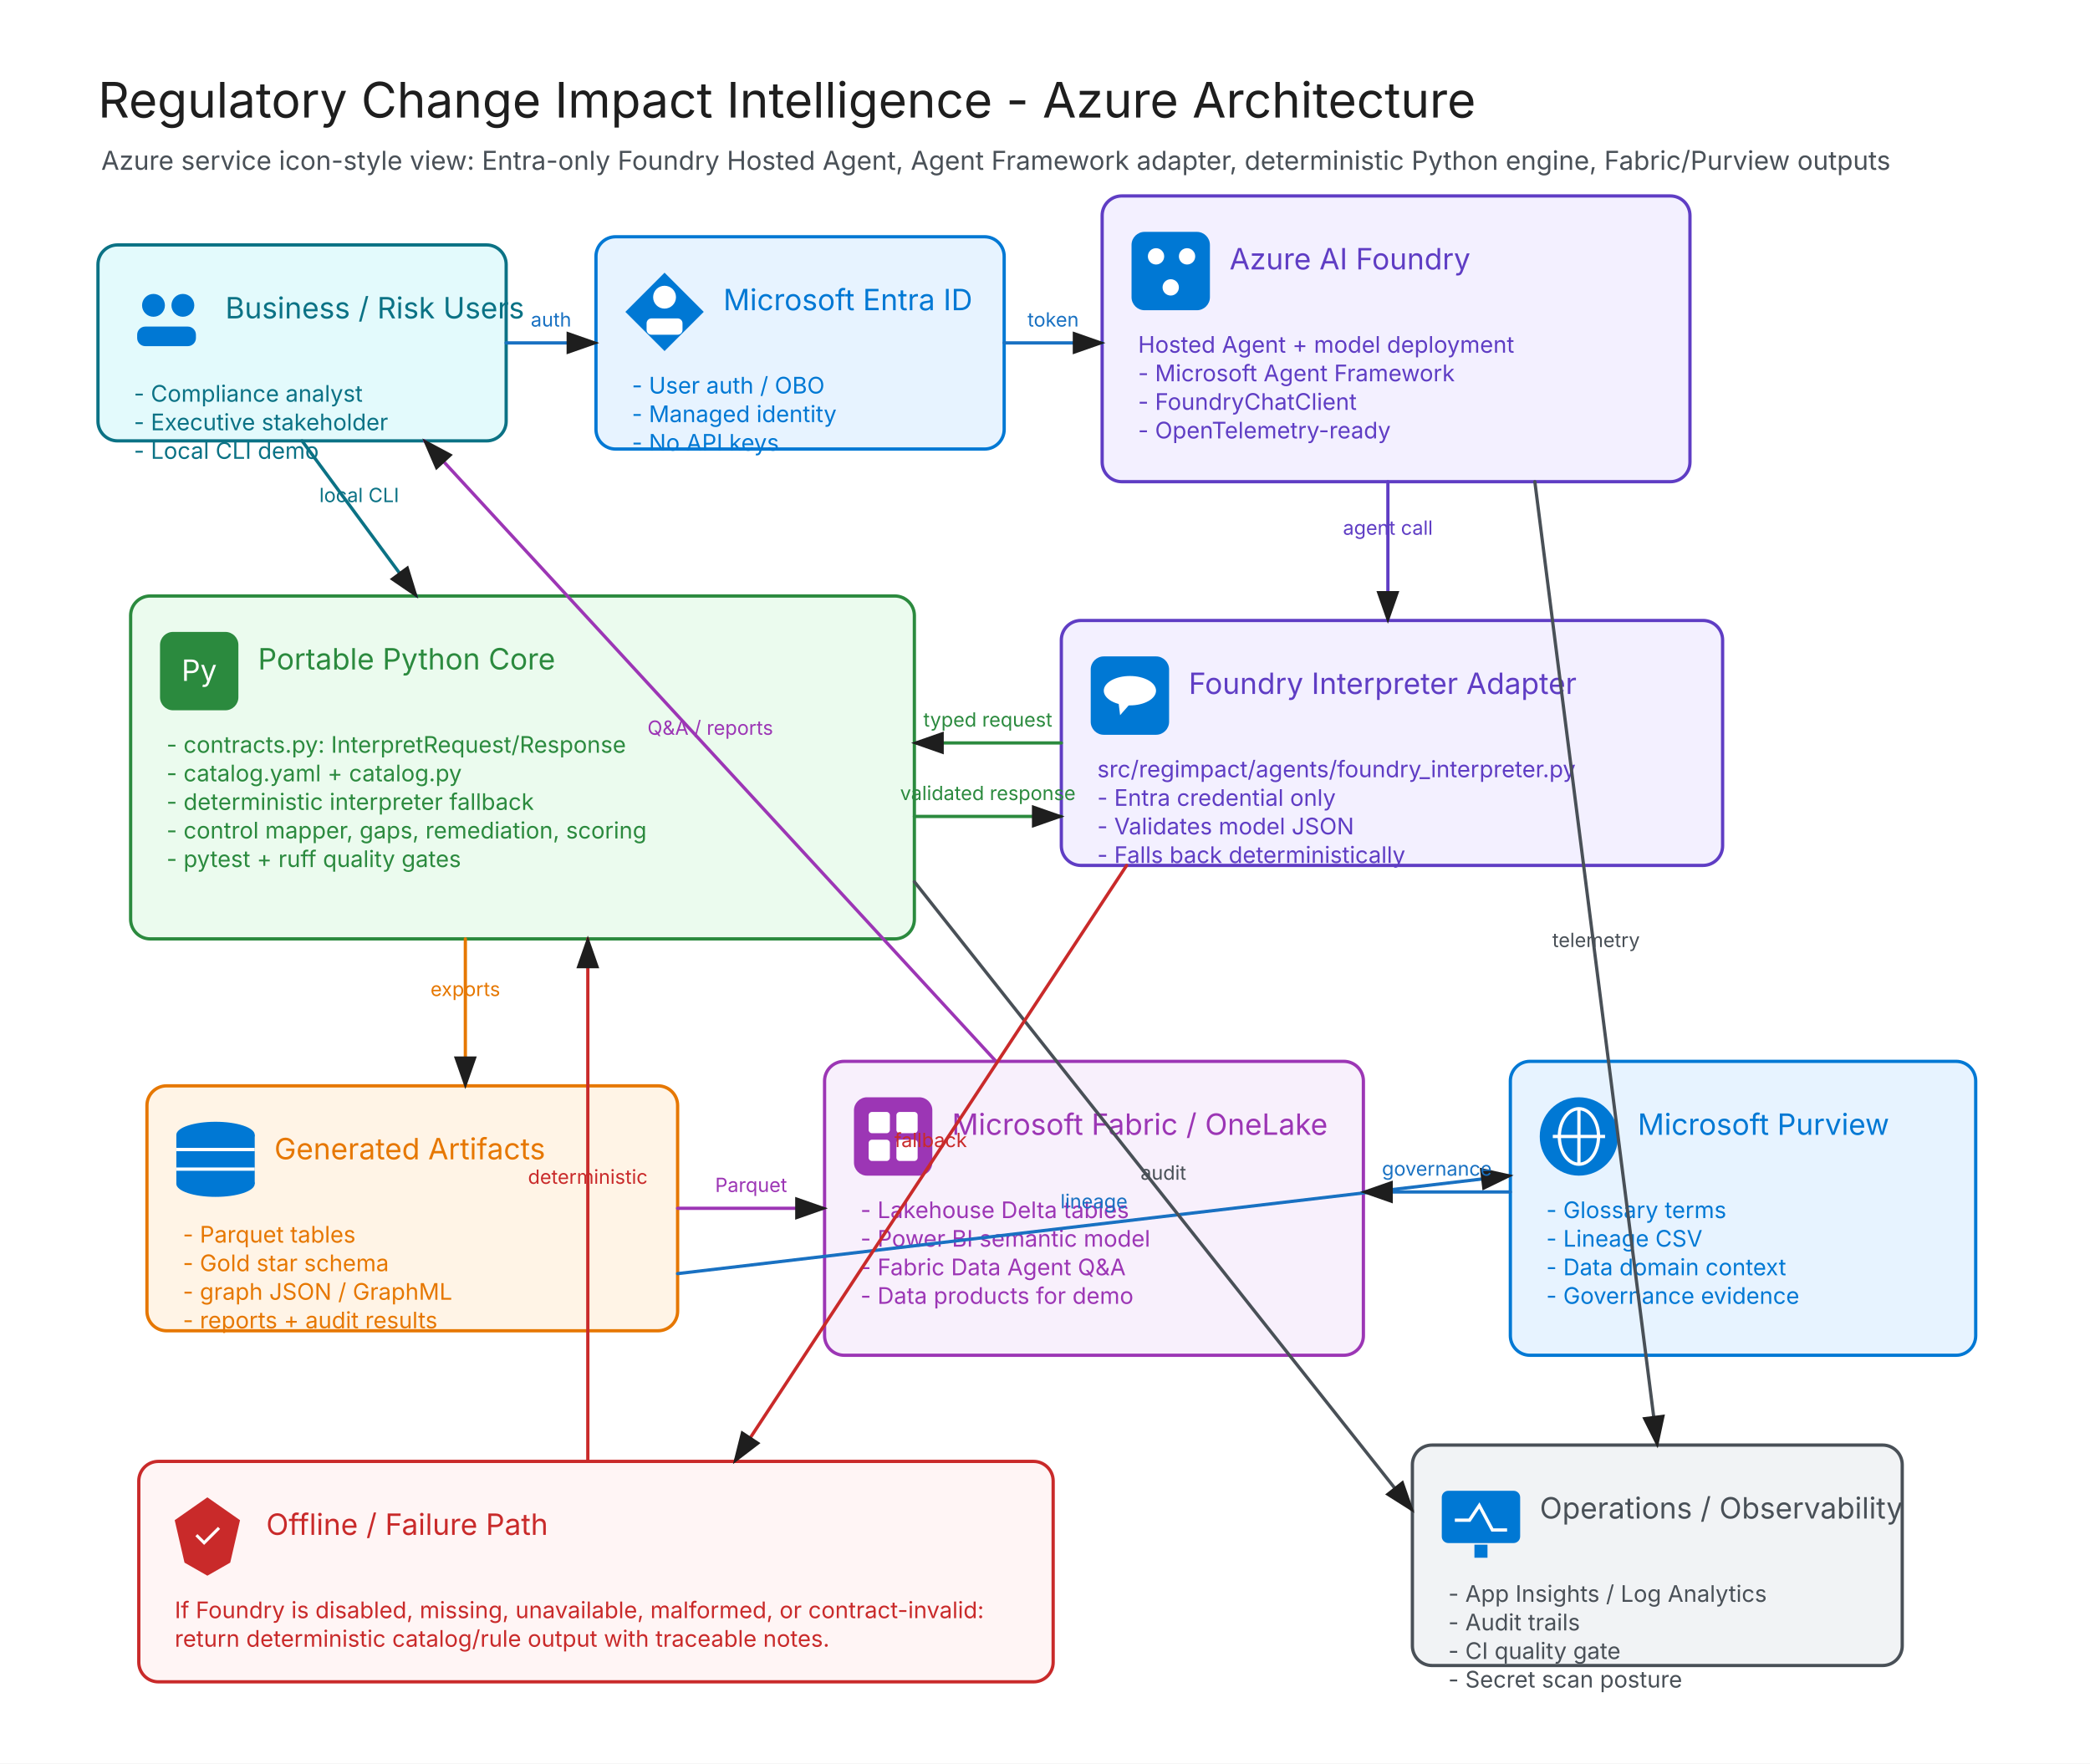
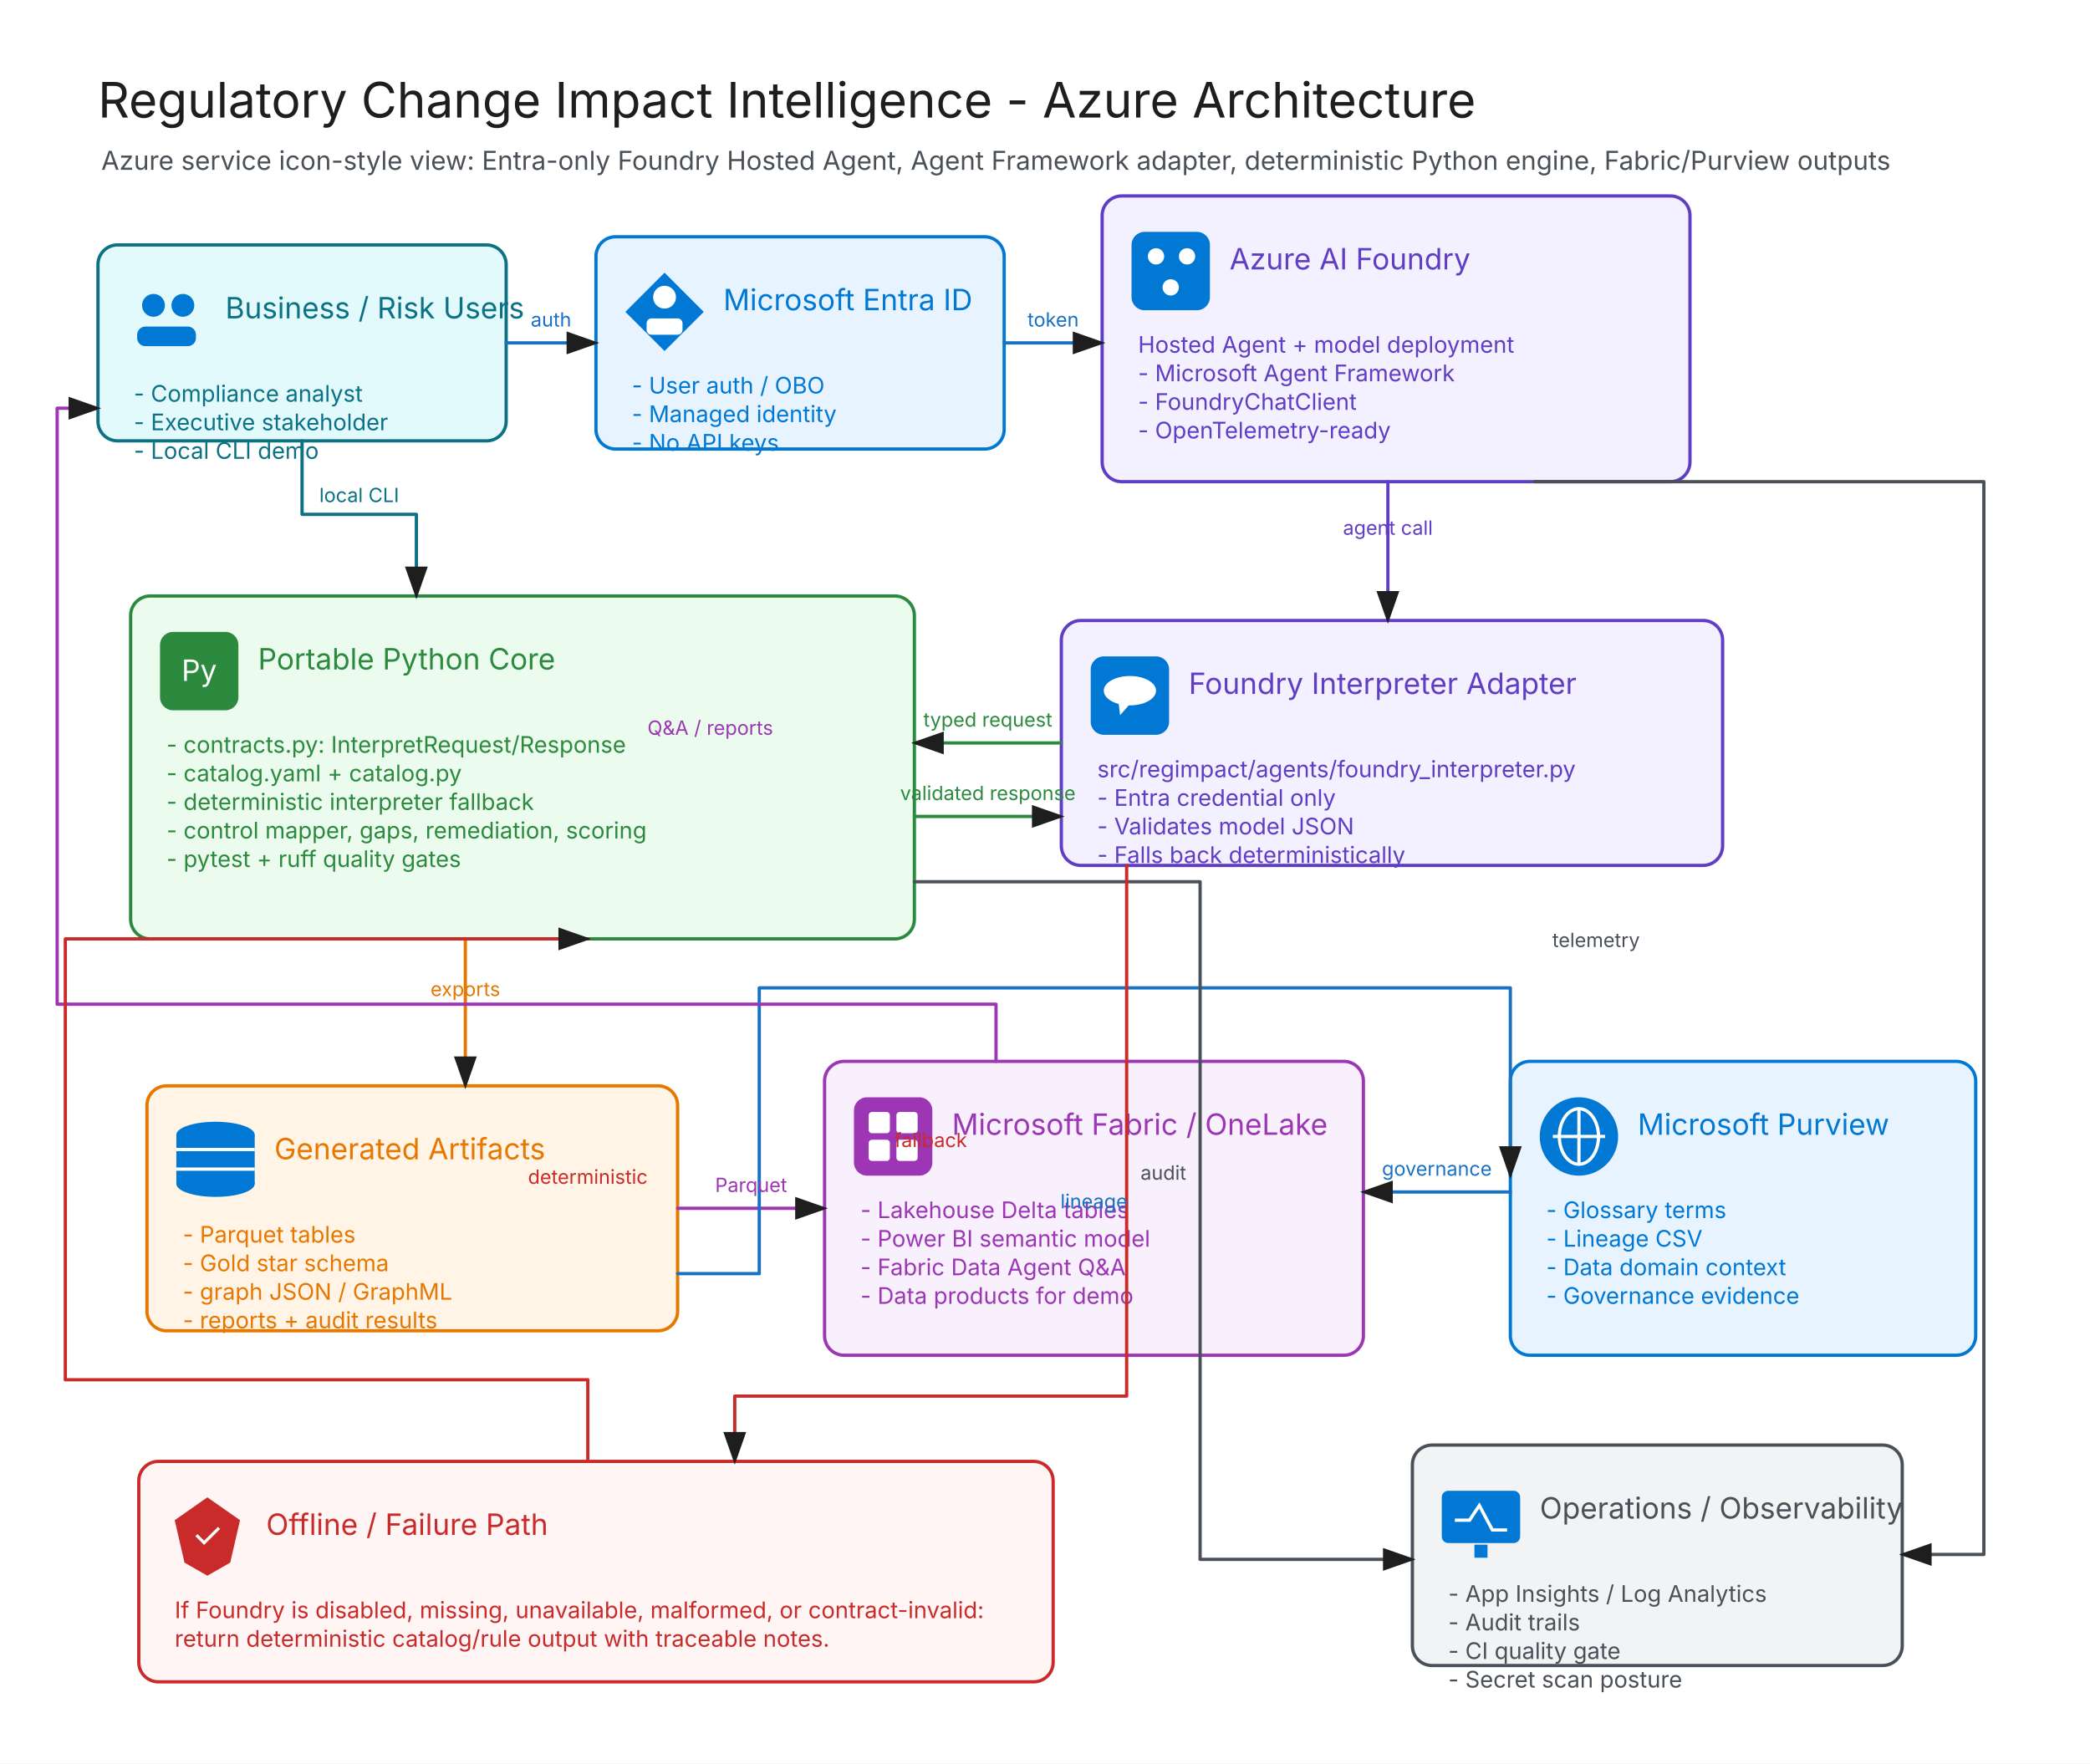
<svg xmlns="http://www.w3.org/2000/svg" width="1280" height="1080" viewBox="0 0 1280 1080" role="img" aria-labelledby="title desc">
  <defs>
    <marker id="arrowhead" markerWidth="10" markerHeight="7" refX="9" refY="3.5" orient="auto">
      <polygon points="0 0, 10 3.5, 0 7" fill="#1e1e1e" />
    </marker>
  </defs>
  <rect width="100%" height="100%" fill="#ffffff" />
  <text x="60" y="72" fill="#1e1e1e" font-size="30" font-family="-apple-system, BlinkMacSystemFont, Segoe UI, sans-serif" text-anchor="start">
    <tspan x="60" dy="0">Regulatory Change Impact Intelligence - Azure Architecture</tspan>
  </text>
  <text x="62" y="104" fill="#495057" font-size="16" font-family="-apple-system, BlinkMacSystemFont, Segoe UI, sans-serif" text-anchor="start">
    <tspan x="62" dy="0">Azure service icon-style view: Entra-only Foundry Hosted Agent, Agent Framework adapter, deterministic Python engine, Fabric/Purview outputs</tspan>
  </text>
  <rect x="60" y="150" width="250" height="120" rx="12" ry="12" fill="#e3fafc" stroke="#0b7285" stroke-width="2" />
  <circle cx="94" cy="187" r="7" fill="#0078d4" />
  <circle cx="112" cy="187" r="7" fill="#0078d4" />
  <rect x="84" y="200" width="36" height="12" fill="#0078d4" rx="5" />
  <text x="138" y="195" fill="#0b7285" font-size="18" font-family="-apple-system, BlinkMacSystemFont, Segoe UI, sans-serif" text-anchor="start">
    <tspan x="138" dy="0">Business / Risk Users</tspan>
  </text>
  <text x="82" y="246" fill="#0b7285" font-size="14" font-family="-apple-system, BlinkMacSystemFont, Segoe UI, sans-serif" text-anchor="start">
    <tspan x="82" dy="0">- Compliance analyst</tspan>
    <tspan x="82" dy="17.5">- Executive stakeholder</tspan>
    <tspan x="82" dy="17.5">- Local CLI demo</tspan>
  </text>
  <rect x="365" y="145" width="250" height="130" rx="12" ry="12" fill="#e7f3ff" stroke="#0078d4" stroke-width="2" />
  <polygon points="407,167 431,191 407,215 383,191" fill="#0078d4" />
  <circle cx="407" cy="182" r="7" fill="#ffffff" />
  <rect x="396" y="195" width="22" height="10" fill="#ffffff" rx="3" />
  <text x="443" y="190" fill="#0078d4" font-size="18" font-family="-apple-system, BlinkMacSystemFont, Segoe UI, sans-serif" text-anchor="start">
    <tspan x="443" dy="0">Microsoft Entra ID</tspan>
  </text>
  <text x="387" y="241" fill="#0078d4" font-size="14" font-family="-apple-system, BlinkMacSystemFont, Segoe UI, sans-serif" text-anchor="start">
    <tspan x="387" dy="0">- User auth / OBO</tspan>
    <tspan x="387" dy="17.5">- Managed identity</tspan>
    <tspan x="387" dy="17.5">- No API keys</tspan>
  </text>
  <rect x="675" y="120" width="360" height="175" rx="12" ry="12" fill="#f3f0ff" stroke="#5f3dc4" stroke-width="2" />
  <rect x="693" y="142" width="48" height="48" rx="8" fill="#0078d4" />
  <circle cx="708" cy="157" r="5" fill="#ffffff" />
  <circle cx="727" cy="157" r="5" fill="#ffffff" />
  <circle cx="717" cy="176" r="5" fill="#ffffff" />
  <path d="M20 159 L29 159 M18 162 L23 172 M32 162 L26 172" stroke="#ffffff" stroke-width="2" fill="none" />
  <text x="753" y="165" fill="#5f3dc4" font-size="18" font-family="-apple-system, BlinkMacSystemFont, Segoe UI, sans-serif" text-anchor="start">
    <tspan x="753" dy="0">Azure AI Foundry</tspan>
  </text>
  <text x="697" y="216" fill="#5f3dc4" font-size="14" font-family="-apple-system, BlinkMacSystemFont, Segoe UI, sans-serif" text-anchor="start">
    <tspan x="697" dy="0">Hosted Agent + model deployment</tspan>
    <tspan x="697" dy="17.5">- Microsoft Agent Framework</tspan>
    <tspan x="697" dy="17.5">- FoundryChatClient</tspan>
    <tspan x="697" dy="17.5">- OpenTelemetry-ready</tspan>
  </text>
  <rect x="650" y="380" width="405" height="150" rx="12" ry="12" fill="#f3f0ff" stroke="#5f3dc4" stroke-width="2" />
  <rect x="668" y="402" width="48" height="48" rx="8" fill="#0078d4" />
  <ellipse cx="692" cy="423" rx="16" ry="9" fill="#ffffff" />
  <polygon points="685,430 693,430 686,438" fill="#ffffff" />
  <text x="728" y="425" fill="#5f3dc4" font-size="18" font-family="-apple-system, BlinkMacSystemFont, Segoe UI, sans-serif" text-anchor="start">
    <tspan x="728" dy="0">Foundry Interpreter Adapter</tspan>
  </text>
  <text x="672" y="476" fill="#5f3dc4" font-size="14" font-family="-apple-system, BlinkMacSystemFont, Segoe UI, sans-serif" text-anchor="start">
    <tspan x="672" dy="0">src/regimpact/agents/foundry_interpreter.py</tspan>
    <tspan x="672" dy="17.5">- Entra credential only</tspan>
    <tspan x="672" dy="17.5">- Validates model JSON</tspan>
    <tspan x="672" dy="17.5">- Falls back deterministically</tspan>
  </text>
  <rect x="80" y="365" width="480" height="210" rx="12" ry="12" fill="#ebfbee" stroke="#2b8a3e" stroke-width="2" />
  <rect x="98" y="387" width="48" height="48" rx="8" fill="#2b8a3e" />
  <text x="122" y="417" fill="#ffffff" font-size="18" font-family="-apple-system, BlinkMacSystemFont, Segoe UI, sans-serif" text-anchor="middle">
    <tspan x="122" dy="0">Py</tspan>
  </text>
  <text x="158" y="410" fill="#2b8a3e" font-size="18" font-family="-apple-system, BlinkMacSystemFont, Segoe UI, sans-serif" text-anchor="start">
    <tspan x="158" dy="0">Portable Python Core</tspan>
  </text>
  <text x="102" y="461" fill="#2b8a3e" font-size="14" font-family="-apple-system, BlinkMacSystemFont, Segoe UI, sans-serif" text-anchor="start">
    <tspan x="102" dy="0">- contracts.py: InterpretRequest/Response</tspan>
    <tspan x="102" dy="17.5">- catalog.yaml + catalog.py</tspan>
    <tspan x="102" dy="17.5">- deterministic interpreter fallback</tspan>
    <tspan x="102" dy="17.5">- control mapper, gaps, remediation, scoring</tspan>
    <tspan x="102" dy="17.5">- pytest + ruff quality gates</tspan>
  </text>
  <rect x="90" y="665" width="325" height="150" rx="12" ry="12" fill="#fff4e6" stroke="#e67700" stroke-width="2" />
  <ellipse cx="132" cy="695" rx="24" ry="8" fill="#0078d4" />
  <rect x="108" y="695" width="48" height="30" fill="#0078d4" />
  <ellipse cx="132" cy="725" rx="24" ry="8" fill="#0078d4" />
  <path d="M108 704 H156 M108 716 H156" stroke="#ffffff" stroke-width="2" />
  <text x="168" y="710" fill="#e67700" font-size="18" font-family="-apple-system, BlinkMacSystemFont, Segoe UI, sans-serif" text-anchor="start">
    <tspan x="168" dy="0">Generated Artifacts</tspan>
  </text>
  <text x="112" y="761" fill="#e67700" font-size="14" font-family="-apple-system, BlinkMacSystemFont, Segoe UI, sans-serif" text-anchor="start">
    <tspan x="112" dy="0">- Parquet tables</tspan>
    <tspan x="112" dy="17.5">- Gold star schema</tspan>
    <tspan x="112" dy="17.5">- graph JSON / GraphML</tspan>
    <tspan x="112" dy="17.5">- reports + audit results</tspan>
  </text>
  <rect x="505" y="650" width="330" height="180" rx="12" ry="12" fill="#f8f0fc" stroke="#9c36b5" stroke-width="2" />
  <rect x="523" y="672" width="48" height="48" rx="8" fill="#9c36b5" />
  <rect x="532" y="681" width="13" height="13" fill="#ffffff" rx="2" />
  <rect x="532" y="698" width="13" height="13" fill="#ffffff" rx="2" />
  <rect x="549" y="681" width="13" height="13" fill="#ffffff" rx="2" />
  <rect x="549" y="698" width="13" height="13" fill="#ffffff" rx="2" />
  <text x="583" y="695" fill="#9c36b5" font-size="18" font-family="-apple-system, BlinkMacSystemFont, Segoe UI, sans-serif" text-anchor="start">
    <tspan x="583" dy="0">Microsoft Fabric / OneLake</tspan>
  </text>
  <text x="527" y="746" fill="#9c36b5" font-size="14" font-family="-apple-system, BlinkMacSystemFont, Segoe UI, sans-serif" text-anchor="start">
    <tspan x="527" dy="0">- Lakehouse Delta tables</tspan>
    <tspan x="527" dy="17.5">- Power BI semantic model</tspan>
    <tspan x="527" dy="17.5">- Fabric Data Agent Q&amp;A</tspan>
    <tspan x="527" dy="17.5">- Data products for demo</tspan>
  </text>
  <rect x="925" y="650" width="285" height="180" rx="12" ry="12" fill="#e7f3ff" stroke="#0078d4" stroke-width="2" />
  <circle cx="967" cy="696" r="24" fill="#0078d4" />
  <path d="M951 696 H983 M967 679 V713" stroke="#ffffff" stroke-width="2" />
  <ellipse cx="967" cy="696" rx="12" ry="17" fill="none" stroke="#ffffff" stroke-width="2" />
  <text x="1003" y="695" fill="#0078d4" font-size="18" font-family="-apple-system, BlinkMacSystemFont, Segoe UI, sans-serif" text-anchor="start">
    <tspan x="1003" dy="0">Microsoft Purview</tspan>
  </text>
  <text x="947" y="746" fill="#0078d4" font-size="14" font-family="-apple-system, BlinkMacSystemFont, Segoe UI, sans-serif" text-anchor="start">
    <tspan x="947" dy="0">- Glossary terms</tspan>
    <tspan x="947" dy="17.5">- Lineage CSV</tspan>
    <tspan x="947" dy="17.5">- Data domain context</tspan>
    <tspan x="947" dy="17.5">- Governance evidence</tspan>
  </text>
  <rect x="865" y="885" width="300" height="135" rx="12" ry="12" fill="#f1f3f5" stroke="#495057" stroke-width="2" />
  <rect x="883" y="913" width="48" height="32" rx="4" fill="#0078d4" />
  <path d="M891 931 H900 L906 922 L914 937 H923" stroke="#ffffff" stroke-width="2" fill="none" />
  <rect x="903" y="946" width="8" height="8" fill="#0078d4" />
  <text x="943" y="930" fill="#495057" font-size="18" font-family="-apple-system, BlinkMacSystemFont, Segoe UI, sans-serif" text-anchor="start">
    <tspan x="943" dy="0">Operations / Observability</tspan>
  </text>
  <text x="887" y="981" fill="#495057" font-size="14" font-family="-apple-system, BlinkMacSystemFont, Segoe UI, sans-serif" text-anchor="start">
    <tspan x="887" dy="0">- App Insights / Log Analytics</tspan>
    <tspan x="887" dy="17.5">- Audit trails</tspan>
    <tspan x="887" dy="17.5">- CI quality gate</tspan>
    <tspan x="887" dy="17.5">- Secret scan posture</tspan>
  </text>
  <rect x="85" y="895" width="560" height="135" rx="12" ry="12" fill="#fff5f5" stroke="#c92a2a" stroke-width="2" />
  <polygon points="127,917 147,931 141,957 127,965 113,957 107,931" fill="#c92a2a" />
  <text x="127" y="948" fill="#ffffff" font-size="22" font-family="-apple-system, BlinkMacSystemFont, Segoe UI, sans-serif" text-anchor="middle">
    <tspan x="127" dy="0">✓</tspan>
  </text>
  <text x="163" y="940" fill="#c92a2a" font-size="18" font-family="-apple-system, BlinkMacSystemFont, Segoe UI, sans-serif" text-anchor="start">
    <tspan x="163" dy="0">Offline / Failure Path</tspan>
  </text>
  <text x="107" y="991" fill="#c92a2a" font-size="14" font-family="-apple-system, BlinkMacSystemFont, Segoe UI, sans-serif" text-anchor="start">
    <tspan x="107" dy="0">If Foundry is disabled, missing, unavailable, malformed, or contract-invalid:</tspan>
    <tspan x="107" dy="17.5">return deterministic catalog/rule output with traceable notes.</tspan>
  </text>
-   <polyline points="310,210 365,210" fill="none" stroke="#1971c2" stroke-width="2" stroke-linecap="round" stroke-linejoin="round" marker-end="url(#arrowhead)" />
-   <polyline points="615,210 675,210" fill="none" stroke="#1971c2" stroke-width="2" stroke-linecap="round" stroke-linejoin="round" marker-end="url(#arrowhead)" />
-   <polyline points="185,270 255,365" fill="none" stroke="#0b7285" stroke-width="2" stroke-linecap="round" stroke-linejoin="round" marker-end="url(#arrowhead)" />
-   <polyline points="850,295 850,380" fill="none" stroke="#5f3dc4" stroke-width="2" stroke-linecap="round" stroke-linejoin="round" marker-end="url(#arrowhead)" />
-   <polyline points="650,455 560,455" fill="none" stroke="#2b8a3e" stroke-width="2" stroke-linecap="round" stroke-linejoin="round" marker-end="url(#arrowhead)" />
-   <polyline points="560,500 650,500" fill="none" stroke="#2b8a3e" stroke-width="2" stroke-linecap="round" stroke-linejoin="round" marker-end="url(#arrowhead)" />
-   <polyline points="285,575 285,665" fill="none" stroke="#e67700" stroke-width="2" stroke-linecap="round" stroke-linejoin="round" marker-end="url(#arrowhead)" />
-   <polyline points="415,740 505,740" fill="none" stroke="#9c36b5" stroke-width="2" stroke-linecap="round" stroke-linejoin="round" marker-end="url(#arrowhead)" />
-   <polyline points="415,780 925,720" fill="none" stroke="#1971c2" stroke-width="2" stroke-linecap="round" stroke-linejoin="round" marker-end="url(#arrowhead)" />
-   <polyline points="610,650 260,270" fill="none" stroke="#9c36b5" stroke-width="2" stroke-linecap="round" stroke-linejoin="round" marker-end="url(#arrowhead)" />
-   <polyline points="925,730 835,730" fill="none" stroke="#1971c2" stroke-width="2" stroke-linecap="round" stroke-linejoin="round" marker-end="url(#arrowhead)" />
-   <polyline points="940,295 1015,885" fill="none" stroke="#495057" stroke-width="2" stroke-linecap="round" stroke-linejoin="round" marker-end="url(#arrowhead)" />
-   <polyline points="560,540 865,925" fill="none" stroke="#495057" stroke-width="2" stroke-linecap="round" stroke-linejoin="round" marker-end="url(#arrowhead)" />
-   <polyline points="690,530 450,895" fill="none" stroke="#c92a2a" stroke-width="2" stroke-linecap="round" stroke-linejoin="round" marker-end="url(#arrowhead)" />
-   <polyline points="360,895 360,575" fill="none" stroke="#c92a2a" stroke-width="2" stroke-linecap="round" stroke-linejoin="round" marker-end="url(#arrowhead)" />
+   <polyline points="310,210 337,210 337,210 365,210" fill="none" stroke="#1971c2" stroke-width="2" stroke-linecap="round" stroke-linejoin="round" marker-end="url(#arrowhead)" />
+   <polyline points="615,210 645,210 645,210 675,210" fill="none" stroke="#1971c2" stroke-width="2" stroke-linecap="round" stroke-linejoin="round" marker-end="url(#arrowhead)" />
+   <polyline points="185,270 185,315 255,315 255,365" fill="none" stroke="#0b7285" stroke-width="2" stroke-linecap="round" stroke-linejoin="round" marker-end="url(#arrowhead)" />
+   <polyline points="850,295 850,335 850,335 850,380" fill="none" stroke="#5f3dc4" stroke-width="2" stroke-linecap="round" stroke-linejoin="round" marker-end="url(#arrowhead)" />
+   <polyline points="650,455 610,455 610,455 560,455" fill="none" stroke="#2b8a3e" stroke-width="2" stroke-linecap="round" stroke-linejoin="round" marker-end="url(#arrowhead)" />
+   <polyline points="560,500 605,500 605,500 650,500" fill="none" stroke="#2b8a3e" stroke-width="2" stroke-linecap="round" stroke-linejoin="round" marker-end="url(#arrowhead)" />
+   <polyline points="285,575 285,620 285,620 285,665" fill="none" stroke="#e67700" stroke-width="2" stroke-linecap="round" stroke-linejoin="round" marker-end="url(#arrowhead)" />
+   <polyline points="415,740 460,740 460,740 505,740" fill="none" stroke="#9c36b5" stroke-width="2" stroke-linecap="round" stroke-linejoin="round" marker-end="url(#arrowhead)" />
+   <polyline points="415,780 465,780 465,605 925,605 925,720" fill="none" stroke="#1971c2" stroke-width="2" stroke-linecap="round" stroke-linejoin="round" marker-end="url(#arrowhead)" />
+   <polyline points="610,650 610,615 35,615 35,250 60,250" fill="none" stroke="#9c36b5" stroke-width="2" stroke-linecap="round" stroke-linejoin="round" marker-end="url(#arrowhead)" />
+   <polyline points="925,730 880,730 880,730 835,730" fill="none" stroke="#1971c2" stroke-width="2" stroke-linecap="round" stroke-linejoin="round" marker-end="url(#arrowhead)" />
+   <polyline points="940,295 1215,295 1215,952 1165,952" fill="none" stroke="#495057" stroke-width="2" stroke-linecap="round" stroke-linejoin="round" marker-end="url(#arrowhead)" />
+   <polyline points="560,540 735,540 735,955 865,955" fill="none" stroke="#495057" stroke-width="2" stroke-linecap="round" stroke-linejoin="round" marker-end="url(#arrowhead)" />
+   <polyline points="690,530 690,855 450,855 450,895" fill="none" stroke="#c92a2a" stroke-width="2" stroke-linecap="round" stroke-linejoin="round" marker-end="url(#arrowhead)" />
+   <polyline points="360,895 360,845 40,845 40,575 360,575" fill="none" stroke="#c92a2a" stroke-width="2" stroke-linecap="round" stroke-linejoin="round" marker-end="url(#arrowhead)" />
  <text x="337.5" y="200.0" fill="#1971c2" font-size="12" font-family="-apple-system, BlinkMacSystemFont, Segoe UI, sans-serif" text-anchor="middle">
    <tspan x="337.5" dy="0">auth</tspan>
  </text>
  <text x="645.0" y="200.0" fill="#1971c2" font-size="12" font-family="-apple-system, BlinkMacSystemFont, Segoe UI, sans-serif" text-anchor="middle">
    <tspan x="645.0" dy="0">token</tspan>
  </text>
  <text x="220.0" y="307.5" fill="#0b7285" font-size="12" font-family="-apple-system, BlinkMacSystemFont, Segoe UI, sans-serif" text-anchor="middle">
    <tspan x="220.0" dy="0">local CLI</tspan>
  </text>
  <text x="850.0" y="327.5" fill="#5f3dc4" font-size="12" font-family="-apple-system, BlinkMacSystemFont, Segoe UI, sans-serif" text-anchor="middle">
    <tspan x="850.0" dy="0">agent call</tspan>
  </text>
  <text x="605.0" y="445.0" fill="#2b8a3e" font-size="12" font-family="-apple-system, BlinkMacSystemFont, Segoe UI, sans-serif" text-anchor="middle">
    <tspan x="605.0" dy="0">typed request</tspan>
  </text>
  <text x="605.0" y="490.0" fill="#2b8a3e" font-size="12" font-family="-apple-system, BlinkMacSystemFont, Segoe UI, sans-serif" text-anchor="middle">
    <tspan x="605.0" dy="0">validated response</tspan>
  </text>
  <text x="285.0" y="610.0" fill="#e67700" font-size="12" font-family="-apple-system, BlinkMacSystemFont, Segoe UI, sans-serif" text-anchor="middle">
    <tspan x="285.0" dy="0">exports</tspan>
  </text>
  <text x="460.0" y="730.0" fill="#9c36b5" font-size="12" font-family="-apple-system, BlinkMacSystemFont, Segoe UI, sans-serif" text-anchor="middle">
    <tspan x="460.0" dy="0">Parquet</tspan>
  </text>
  <text x="670.0" y="740.0" fill="#1971c2" font-size="12" font-family="-apple-system, BlinkMacSystemFont, Segoe UI, sans-serif" text-anchor="middle">
    <tspan x="670.0" dy="0">lineage</tspan>
  </text>
  <text x="435.0" y="450.0" fill="#9c36b5" font-size="12" font-family="-apple-system, BlinkMacSystemFont, Segoe UI, sans-serif" text-anchor="middle">
    <tspan x="435.0" dy="0">Q&amp;A / reports</tspan>
  </text>
  <text x="880.0" y="720.0" fill="#1971c2" font-size="12" font-family="-apple-system, BlinkMacSystemFont, Segoe UI, sans-serif" text-anchor="middle">
    <tspan x="880.0" dy="0">governance</tspan>
  </text>
  <text x="977.5" y="580.0" fill="#495057" font-size="12" font-family="-apple-system, BlinkMacSystemFont, Segoe UI, sans-serif" text-anchor="middle">
    <tspan x="977.5" dy="0">telemetry</tspan>
  </text>
  <text x="712.5" y="722.5" fill="#495057" font-size="12" font-family="-apple-system, BlinkMacSystemFont, Segoe UI, sans-serif" text-anchor="middle">
    <tspan x="712.5" dy="0">audit</tspan>
  </text>
  <text x="570.0" y="702.5" fill="#c92a2a" font-size="12" font-family="-apple-system, BlinkMacSystemFont, Segoe UI, sans-serif" text-anchor="middle">
    <tspan x="570.0" dy="0">fallback</tspan>
  </text>
  <text x="360.0" y="725.0" fill="#c92a2a" font-size="12" font-family="-apple-system, BlinkMacSystemFont, Segoe UI, sans-serif" text-anchor="middle">
    <tspan x="360.0" dy="0">deterministic</tspan>
  </text>
</svg>
